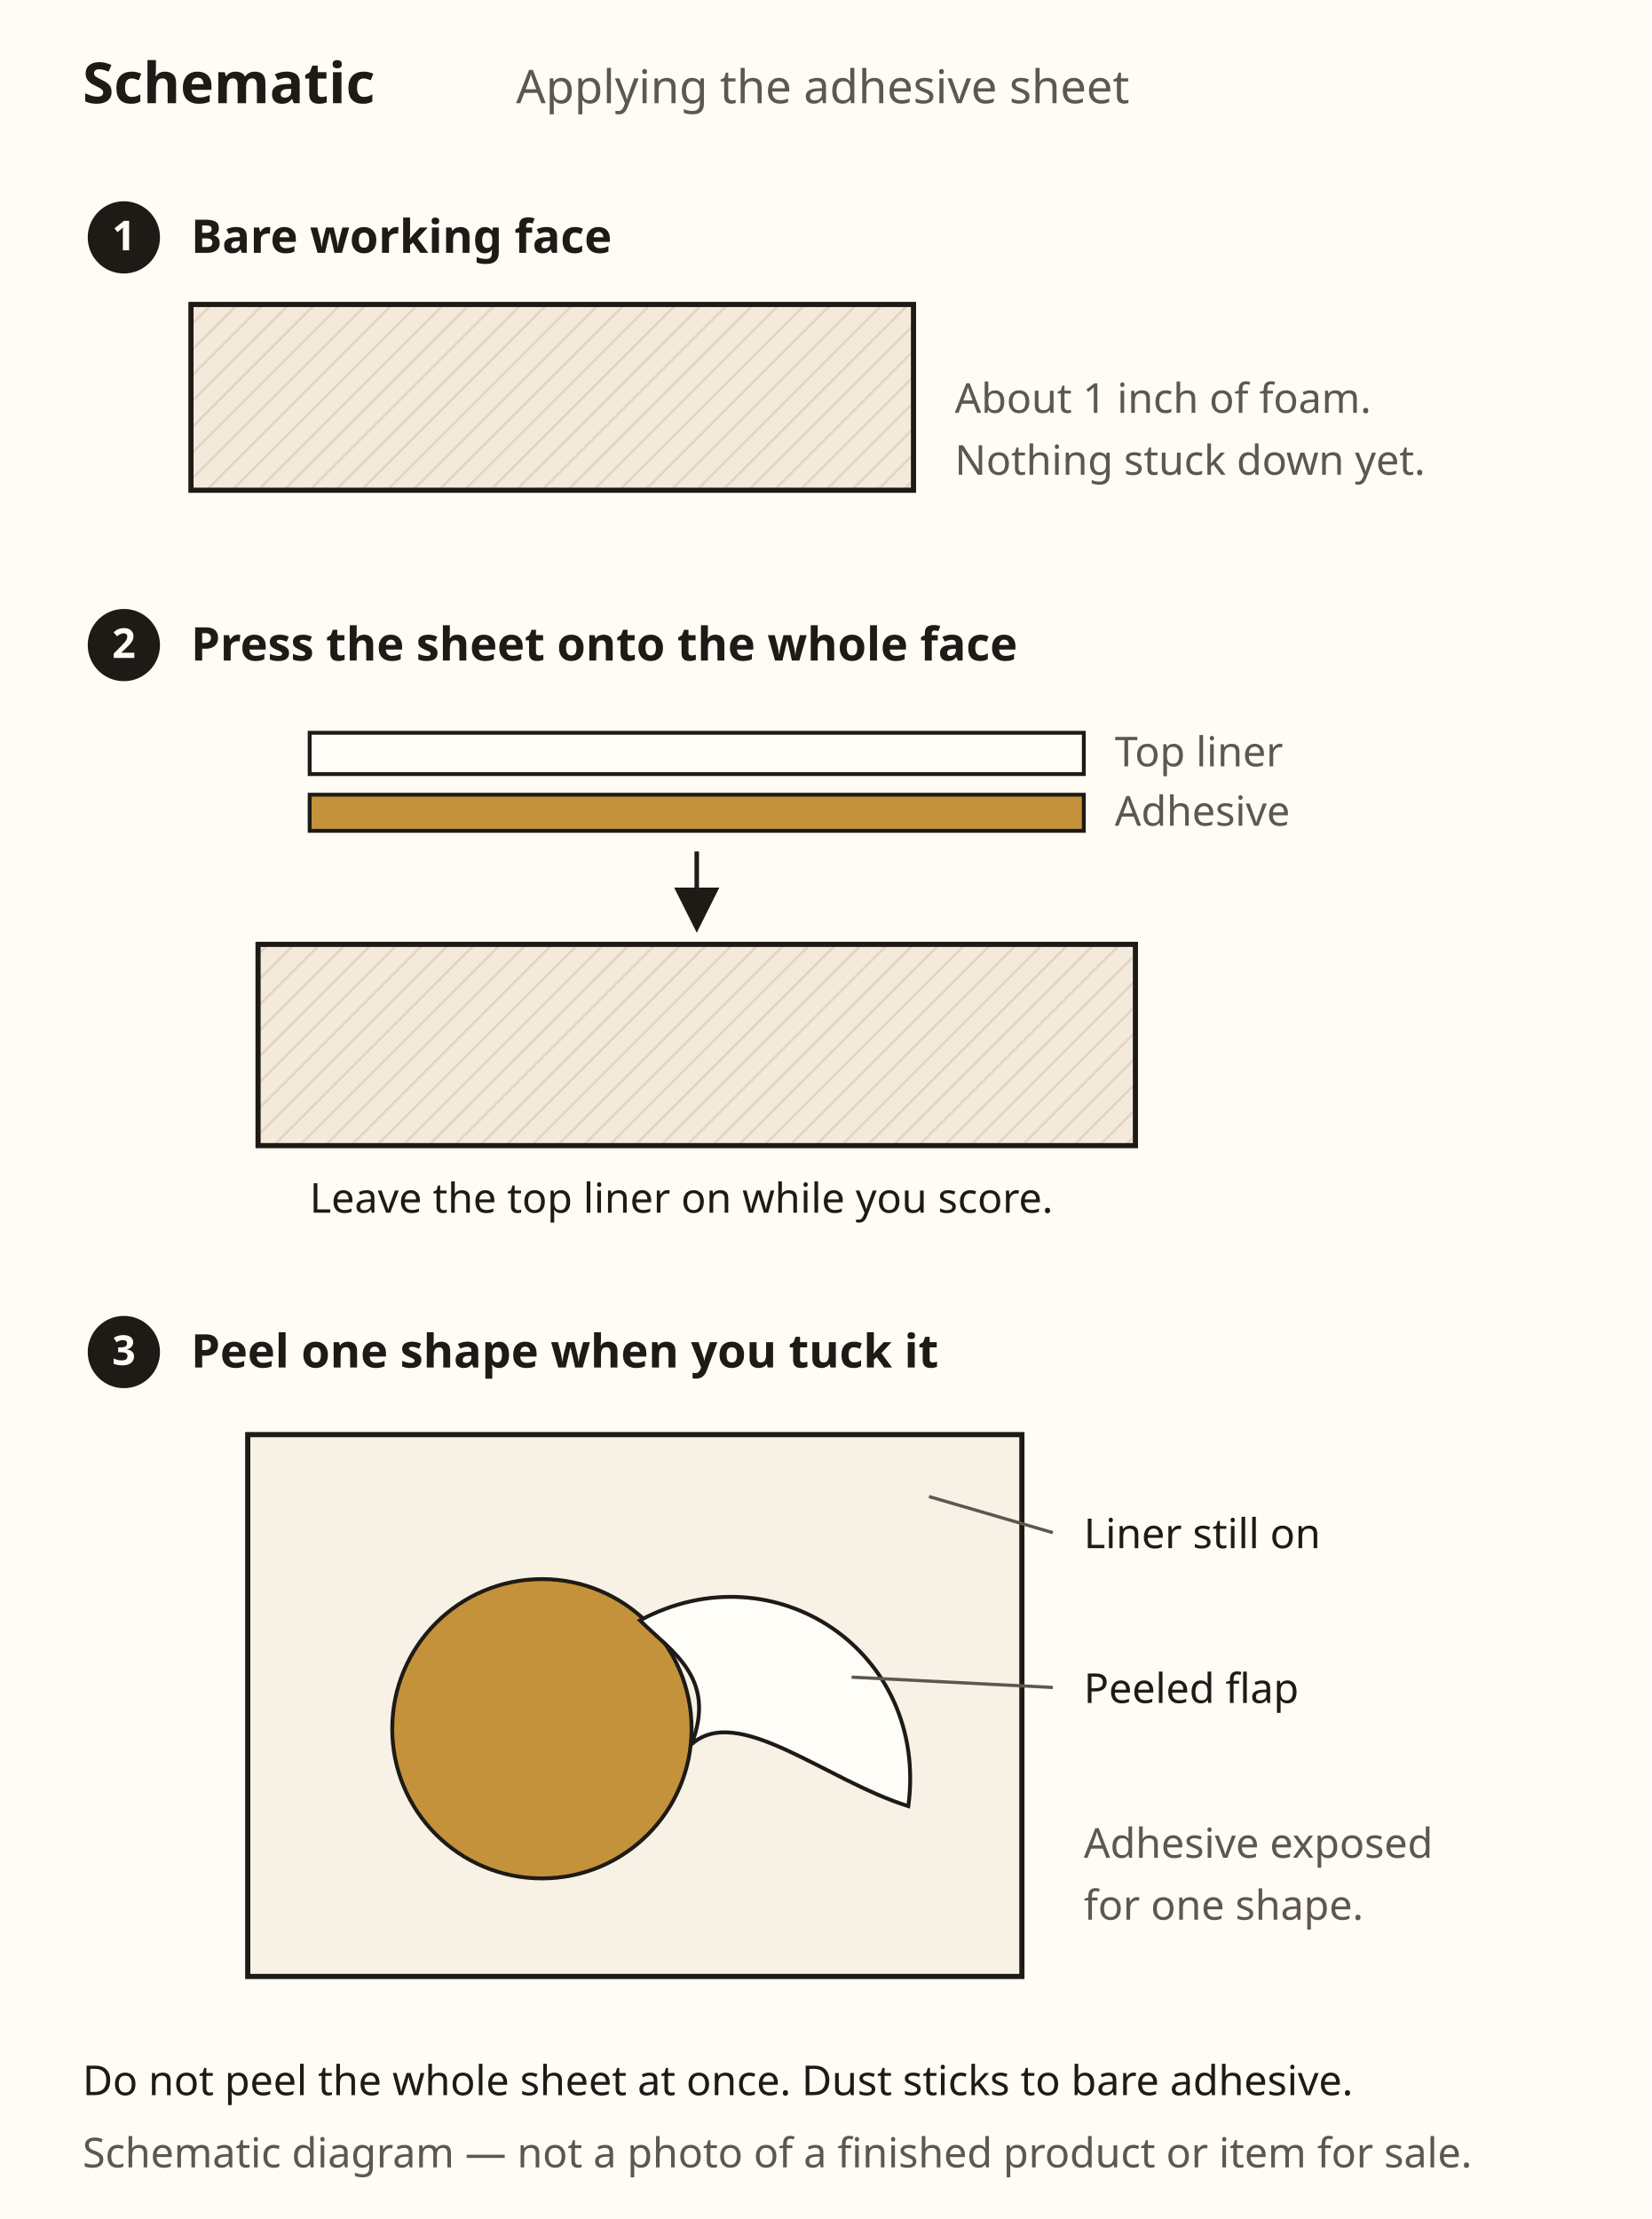
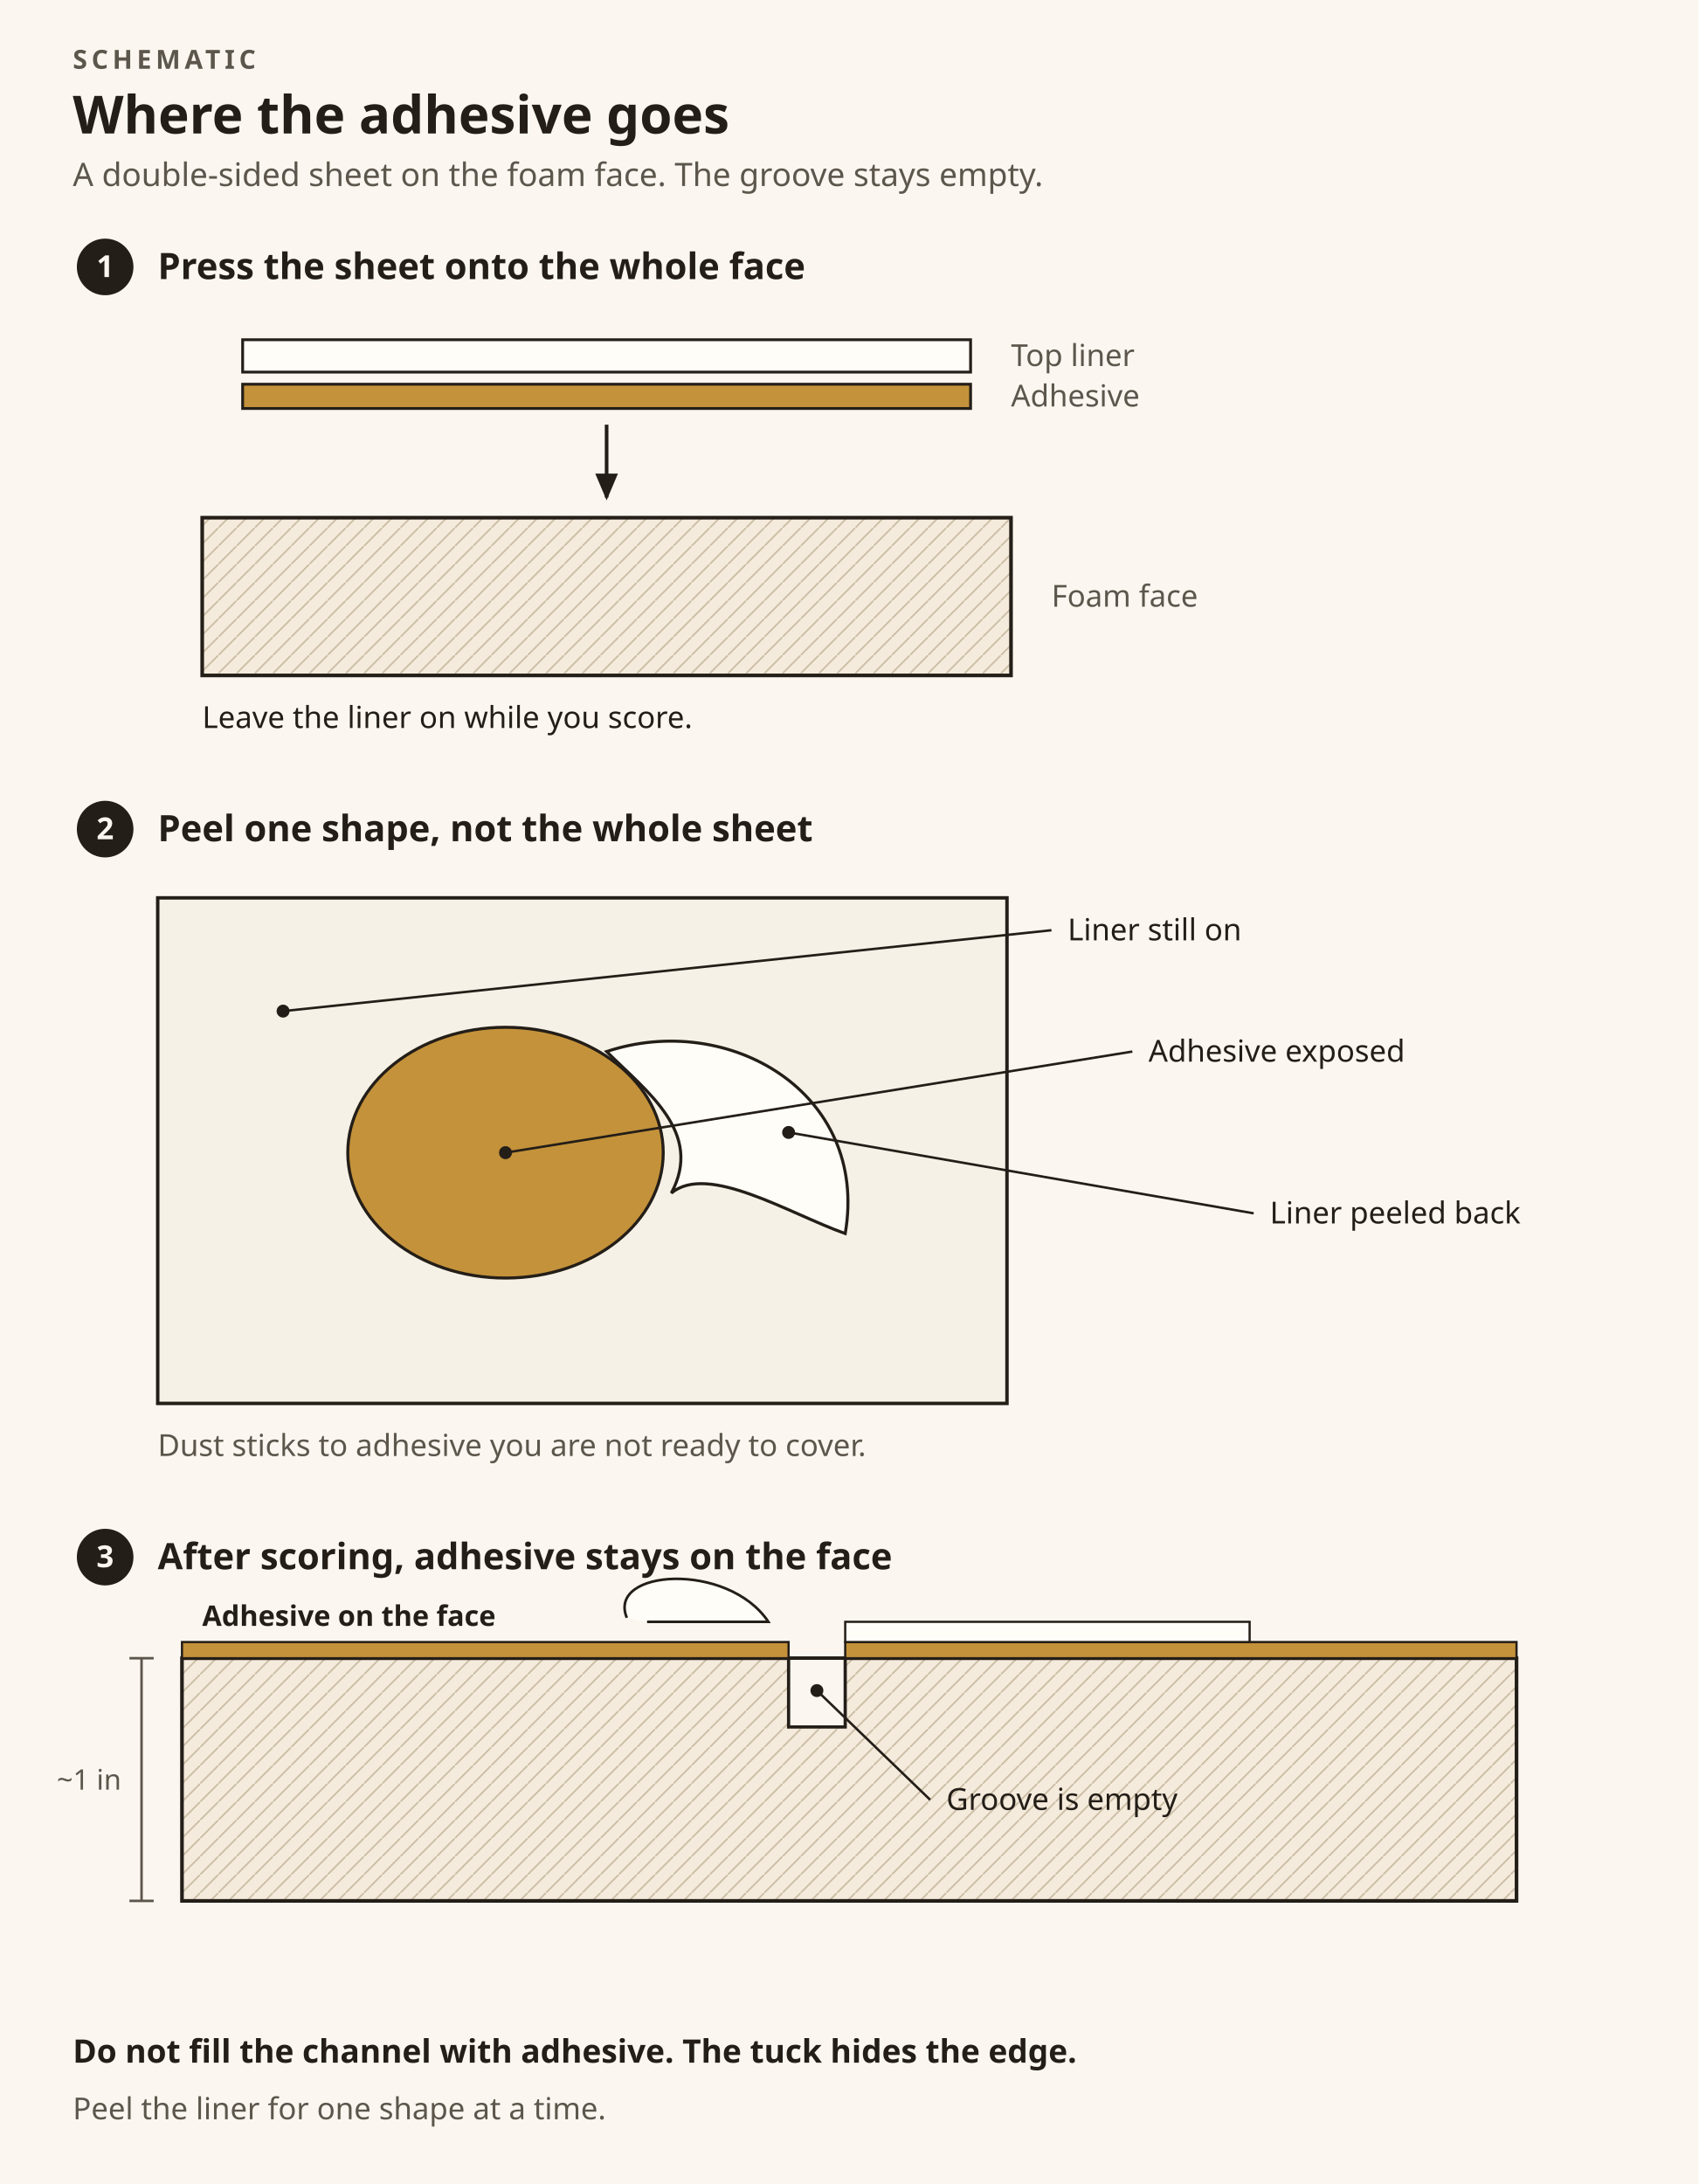
- <svg xmlns="http://www.w3.org/2000/svg" viewBox="0 0 640 860" width="640" height="860" font-family="Segoe UI, system-ui, sans-serif">
+ <svg xmlns="http://www.w3.org/2000/svg" viewBox="0 0 840 1080" width="840" height="1080" font-family="Segoe UI, system-ui, sans-serif">
  <defs>
-     <pattern id="foam" patternUnits="userSpaceOnUse" width="10" height="10">
-       <rect width="10" height="10" fill="#f3eadc" />
-       <path d="M-1 1 l2 -2 M0 10 L10 0 M9 11 l2 -2" stroke="#e4d5c2" stroke-width="1" />
+     <pattern id="foam" patternUnits="userSpaceOnUse" width="9" height="9">
+       <rect width="9" height="9" fill="#f4ebdc" />
+       <path d="M0 9 L9 0" stroke="#cbbba4" stroke-width="0.8" />
    </pattern>
-     <marker id="arrow" markerWidth="10" markerHeight="10" refX="8" refY="5" orient="auto">
-       <path d="M0 0 L10 5 L0 10 Z" fill="#1e1a16" />
+     <pattern id="foamSide" patternUnits="userSpaceOnUse" width="9" height="9">
+       <rect width="9" height="9" fill="#e7d8c4" />
+       <path d="M0 9 L9 0" stroke="#cbbba4" stroke-width="0.8" />
+     </pattern>
+     <pattern id="foamDark" patternUnits="userSpaceOnUse" width="9" height="9">
+       <rect width="9" height="9" fill="#d9c7b0" />
+       <path d="M0 9 L9 0" stroke="#b7a48c" stroke-width="0.8" />
+     </pattern>
+     <marker id="arr" viewBox="0 0 10 10" refX="8.2" refY="5" markerWidth="8" markerHeight="8" orient="auto">
+       <path d="M0 1.1 L9.2 5 L0 8.9 Z" fill="#241e18" />
+     </marker>
+     <marker id="arrW" viewBox="0 0 10 10" refX="8.2" refY="5" markerWidth="8" markerHeight="8" orient="auto">
+       <path d="M0 1.1 L9.2 5 L0 8.9 Z" fill="#8f3d32" />
+     </marker>
+     <marker id="arrR" viewBox="0 0 10 10" refX="8.2" refY="5" markerWidth="8" markerHeight="8" orient="auto">
+       <path d="M0 1.1 L9.2 5 L0 8.9 Z" fill="#1a4f3c" />
    </marker>
  </defs>
-   <rect width="640" height="860" fill="#fffcf6" />
-   <text x="32" y="40" fill="#1e1a16" font-size="22" font-weight="700">Schematic</text>
-   <text x="200" y="40" fill="#5e574e" font-size="18">Applying the adhesive sheet</text>
-   <circle cx="48" cy="92" r="14" fill="#1e1a16" />
-   <text x="48" y="97" text-anchor="middle" fill="#fffcf6" font-size="16" font-weight="700">1</text>
-   <text x="74" y="98" fill="#1e1a16" font-size="18" font-weight="700">Bare working face</text>
-   <rect x="74" y="118" width="280" height="72" fill="url(#foam)" stroke="#1e1a16" stroke-width="2" />
-   <text x="370" y="160" fill="#5e574e" font-size="16">About 1 inch of foam.</text>
-   <text x="370" y="184" fill="#5e574e" font-size="16">Nothing stuck down yet.</text>
-   <circle cx="48" cy="250" r="14" fill="#1e1a16" />
-   <text x="48" y="255" text-anchor="middle" fill="#fffcf6" font-size="16" font-weight="700">2</text>
-   <text x="74" y="256" fill="#1e1a16" font-size="18" font-weight="700">Press the sheet onto the whole face</text>
-   <rect x="120" y="284" width="300" height="16" fill="#fffdf8" stroke="#1e1a16" stroke-width="1.5" />
-   <text x="432" y="297" fill="#5e574e" font-size="16">Top liner</text>
-   <rect x="120" y="308" width="300" height="14" fill="#c4923a" stroke="#1e1a16" stroke-width="1.5" />
-   <text x="432" y="320" fill="#5e574e" font-size="16">Adhesive</text>
-   <line x1="270" y1="330" x2="270" y2="358" stroke="#1e1a16" stroke-width="1.75" marker-end="url(#arrow)" />
-   <rect x="100" y="366" width="340" height="78" fill="url(#foam)" stroke="#1e1a16" stroke-width="2" />
-   <text x="120" y="470" fill="#1e1a16" font-size="16">Leave the top liner on while you score.</text>
-   <circle cx="48" cy="524" r="14" fill="#1e1a16" />
-   <text x="48" y="529" text-anchor="middle" fill="#fffcf6" font-size="16" font-weight="700">3</text>
-   <text x="74" y="530" fill="#1e1a16" font-size="18" font-weight="700">Peel one shape when you tuck it</text>
-   <rect x="96" y="556" width="300" height="210" fill="#f7f1e6" stroke="#1e1a16" stroke-width="2" />
-   <circle cx="210" cy="670" r="58" fill="#c4923a" stroke="#1e1a16" stroke-width="1.5" />
-   <path d="M248 628 C300 600 360 640 352 700 C320 690 286 660 268 676 C278 650 260 640 248 628 Z" fill="#fffdf8" stroke="#1e1a16" stroke-width="1.5" />
-   <text x="420" y="600" fill="#1e1a16" font-size="16">Liner still on</text>
-   <line x1="408" y1="594" x2="360" y2="580" stroke="#5e574e" stroke-width="1.25" />
-   <text x="420" y="660" fill="#1e1a16" font-size="16">Peeled flap</text>
-   <line x1="408" y1="654" x2="330" y2="650" stroke="#5e574e" stroke-width="1.25" />
-   <text x="420" y="720" fill="#5e574e" font-size="16">Adhesive exposed</text>
-   <text x="420" y="744" fill="#5e574e" font-size="16">for one shape.</text>
-   <text x="32" y="812" fill="#1e1a16" font-size="16">Do not peel the whole sheet at once. Dust sticks to bare adhesive.</text>
-   <text x="32" y="840" fill="#5e574e" font-size="16">Schematic diagram — not a photo of a finished product or item for sale.</text>
+   <rect width="840" height="1080" fill="#fbf7f0" />
+   <text x="36" y="34" fill="#5c564c" font-size="13" font-weight="700" letter-spacing="0.16em">SCHEMATIC</text>
+   <text x="36" y="66" fill="#241e18" font-size="26" font-weight="700">Where the adhesive goes</text>
+   <text x="36" y="92" fill="#5c564c" font-size="16">A double-sided sheet on the foam face. The groove stays empty.</text>
+   <circle cx="52.00" cy="132.00" r="14.00" fill="#241e18" stroke="#241e18" stroke-width="0" />
+   <text x="52.0" y="137.0" fill="#fbf7f0" font-size="15" font-weight="700" text-anchor="middle">1</text>
+   <text x="78.0" y="138.0" fill="#241e18" font-size="18" font-weight="700" text-anchor="start">Press the sheet onto the whole face</text>
+   <rect x="120.00" y="168.00" width="360.00" height="16.00" rx="0" fill="#fffdf8" stroke="#241e18" stroke-width="1.4" />
+   <text x="500.0" y="181.0" fill="#5c564c" font-size="15" font-weight="500" text-anchor="start">Top liner</text>
+   <rect x="120.00" y="190.00" width="360.00" height="12.00" rx="0" fill="#c4923a" stroke="#241e18" stroke-width="1.4" />
+   <text x="500.0" y="201.0" fill="#5c564c" font-size="15" font-weight="500" text-anchor="start">Adhesive</text>
+   <line x1="300.00" y1="210.00" x2="300.00" y2="246.00" stroke="#241e18" stroke-width="1.8" fill="none" marker-end="url(#arr)" />
+   <rect x="100.00" y="256.00" width="400.00" height="78.00" rx="0" fill="url(#foam)" stroke="#241e18" stroke-width="1.8" />
+   <text x="520.0" y="300.0" fill="#5c564c" font-size="15" font-weight="500" text-anchor="start">Foam face</text>
+   <text x="100.0" y="360.0" fill="#241e18" font-size="15" font-weight="500" text-anchor="start">Leave the liner on while you score.</text>
+   <circle cx="52.00" cy="410.00" r="14.00" fill="#241e18" stroke="#241e18" stroke-width="0" />
+   <text x="52.0" y="415.0" fill="#fbf7f0" font-size="15" font-weight="700" text-anchor="middle">2</text>
+   <text x="78.0" y="416.0" fill="#241e18" font-size="18" font-weight="700" text-anchor="start">Peel one shape, not the whole sheet</text>
+   <rect x="78.00" y="444.00" width="420.00" height="250.00" rx="0" fill="#f6f1e6" stroke="#241e18" stroke-width="1.7" />
+   <ellipse cx="250" cy="570" rx="78" ry="62" fill="#c4923a" stroke="#241e18" stroke-width="1.5" />
+   <path d="M300 520 C360 500 430 540 418 610 C390 600 350 575 332 590 C348 560 320 540 300 520 Z" fill="#fffdf8" stroke="#241e18" stroke-width="1.5" />
+   <circle cx="250.00" cy="570.00" r="3.20" fill="#241e18" stroke="#241e18" stroke-width="0" />
+   <line x1="250.00" y1="570.00" x2="560.00" y2="520.00" stroke="#241e18" stroke-width="1.2" fill="none" />
+   <text x="568.0" y="525.0" fill="#241e18" font-size="15" font-weight="500" text-anchor="start">Adhesive exposed</text>
+   <circle cx="390.00" cy="560.00" r="3.20" fill="#241e18" stroke="#241e18" stroke-width="0" />
+   <line x1="390.00" y1="560.00" x2="620.00" y2="600.00" stroke="#241e18" stroke-width="1.2" fill="none" />
+   <text x="628.0" y="605.0" fill="#241e18" font-size="15" font-weight="500" text-anchor="start">Liner peeled back</text>
+   <circle cx="140.00" cy="500.00" r="3.20" fill="#241e18" stroke="#241e18" stroke-width="0" />
+   <line x1="140.00" y1="500.00" x2="520.00" y2="460.00" stroke="#241e18" stroke-width="1.2" fill="none" />
+   <text x="528.0" y="465.0" fill="#241e18" font-size="15" font-weight="500" text-anchor="start">Liner still on</text>
+   <text x="78.0" y="720.0" fill="#5c564c" font-size="15" font-weight="500" text-anchor="start">Dust sticks to adhesive you are not ready to cover.</text>
+   <circle cx="52.00" cy="770.00" r="14.00" fill="#241e18" stroke="#241e18" stroke-width="0" />
+   <text x="52.0" y="775.0" fill="#fbf7f0" font-size="15" font-weight="700" text-anchor="middle">3</text>
+   <text x="78.0" y="776.0" fill="#241e18" font-size="18" font-weight="700" text-anchor="start">After scoring, adhesive stays on the face</text>
+   <rect x="90.00" y="820.00" width="660.00" height="120.00" rx="0" fill="url(#foam)" stroke="#241e18" stroke-width="1.8" />
+   <rect x="390.00" y="820.00" width="28.00" height="34.00" rx="0" fill="#fbf7f0" stroke="#241e18" stroke-width="1.6" />
+   <rect x="90.00" y="812.00" width="300.00" height="8.00" rx="0" fill="#c4923a" stroke="#241e18" stroke-width="1.1" />
+   <rect x="418.00" y="812.00" width="332.00" height="8.00" rx="0" fill="#c4923a" stroke="#241e18" stroke-width="1.1" />
+   <rect x="418.00" y="802.00" width="200.00" height="10.00" rx="0" fill="#fffdf8" stroke="#241e18" stroke-width="1.1" />
+   <path d="M320 802 L380 802 C 360 772, 300 776, 310 800" fill="#fffdf8" stroke="#241e18" stroke-width="1.3" />
+   <line x1="70.00" y1="820.00" x2="70.00" y2="940.00" stroke="#5c564c" stroke-width="1.25" fill="none" />
+   <line x1="64.00" y1="820.00" x2="76.00" y2="820.00" stroke="#5c564c" stroke-width="1.25" fill="none" />
+   <line x1="64.00" y1="940.00" x2="76.00" y2="940.00" stroke="#5c564c" stroke-width="1.25" fill="none" />
+   <text x="60.0" y="885.0" fill="#5c564c" font-size="14" font-weight="500" text-anchor="end">~1 in</text>
+   <circle cx="404.00" cy="836.00" r="3.20" fill="#241e18" stroke="#241e18" stroke-width="0" />
+   <line x1="404.00" y1="836.00" x2="460.00" y2="890.00" stroke="#241e18" stroke-width="1.2" fill="none" />
+   <text x="468.0" y="895.0" fill="#241e18" font-size="15" font-weight="500" text-anchor="start">Groove is empty</text>
+   <text x="100.0" y="804.0" fill="#241e18" font-size="14" font-weight="700" text-anchor="start">Adhesive on the face</text>
+   <text x="36.0" y="1020.0" fill="#241e18" font-size="16" font-weight="700" text-anchor="start">Do not fill the channel with adhesive. The tuck hides the edge.</text>
+   <text x="36.0" y="1048.0" fill="#5c564c" font-size="15" font-weight="500" text-anchor="start">Peel the liner for one shape at a time.</text>
</svg>
